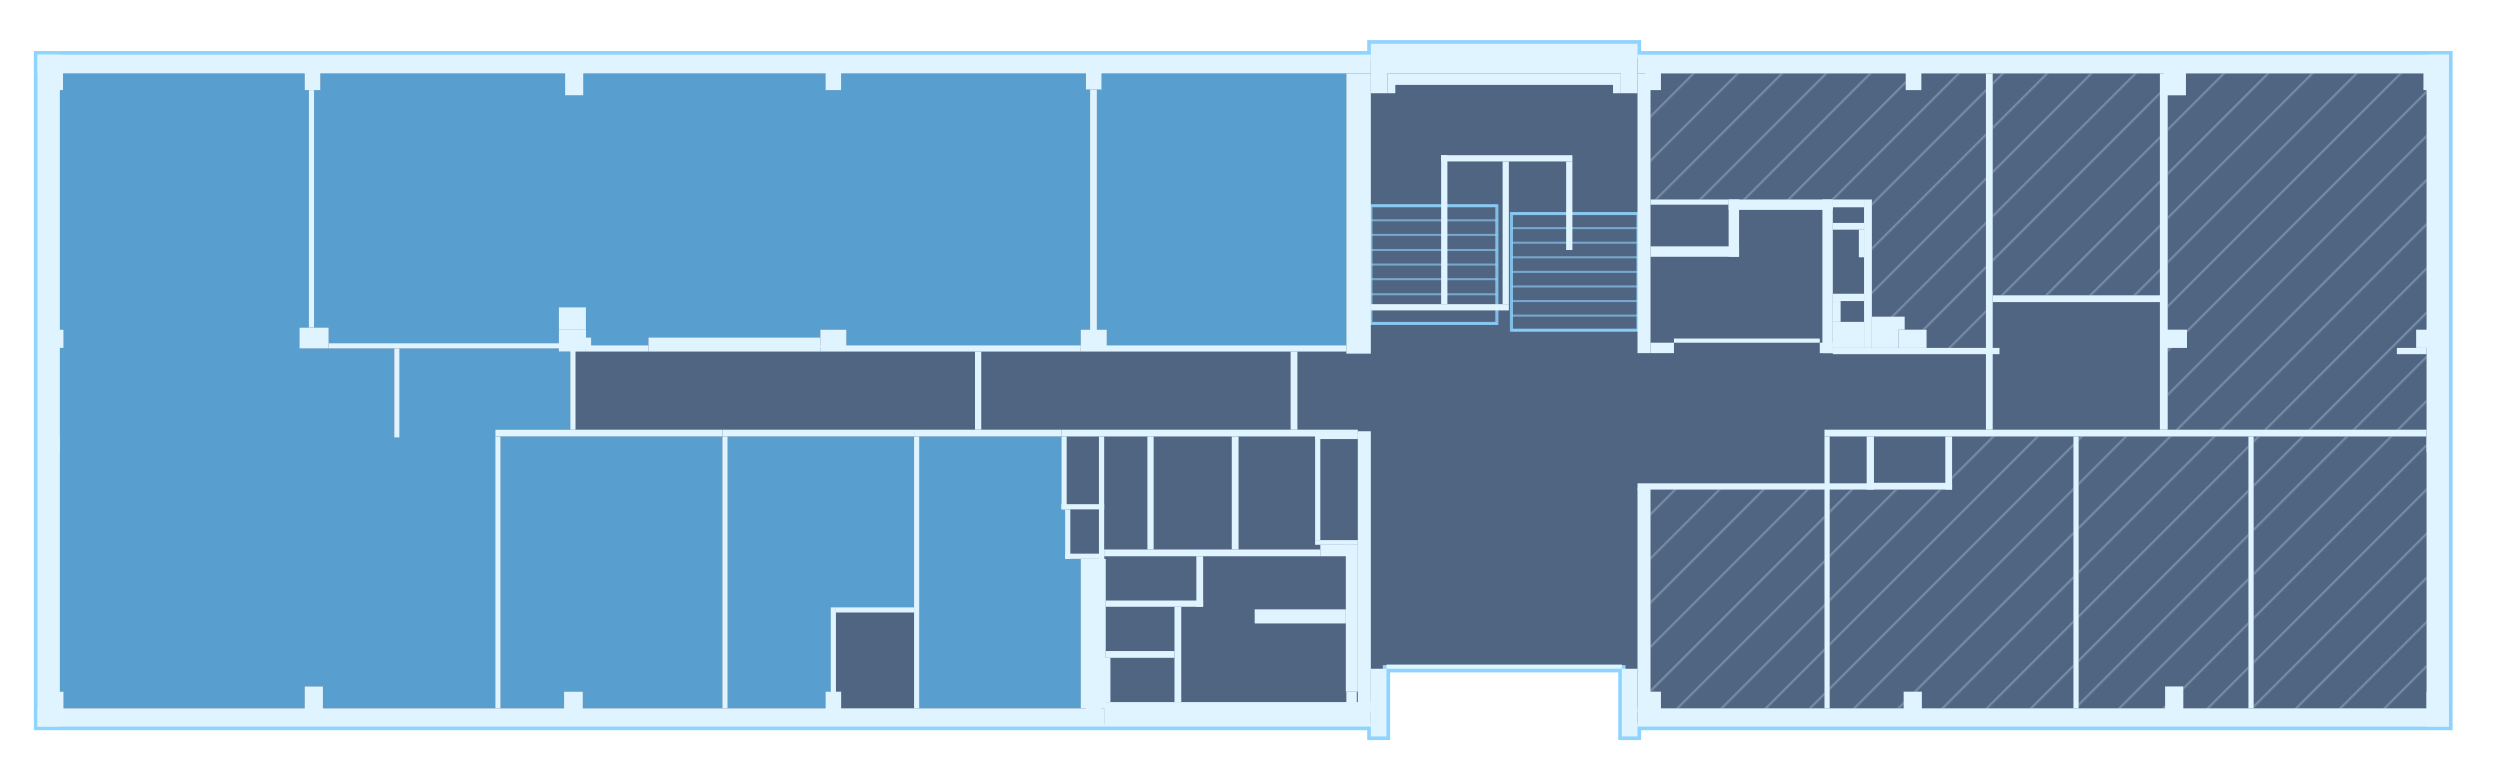
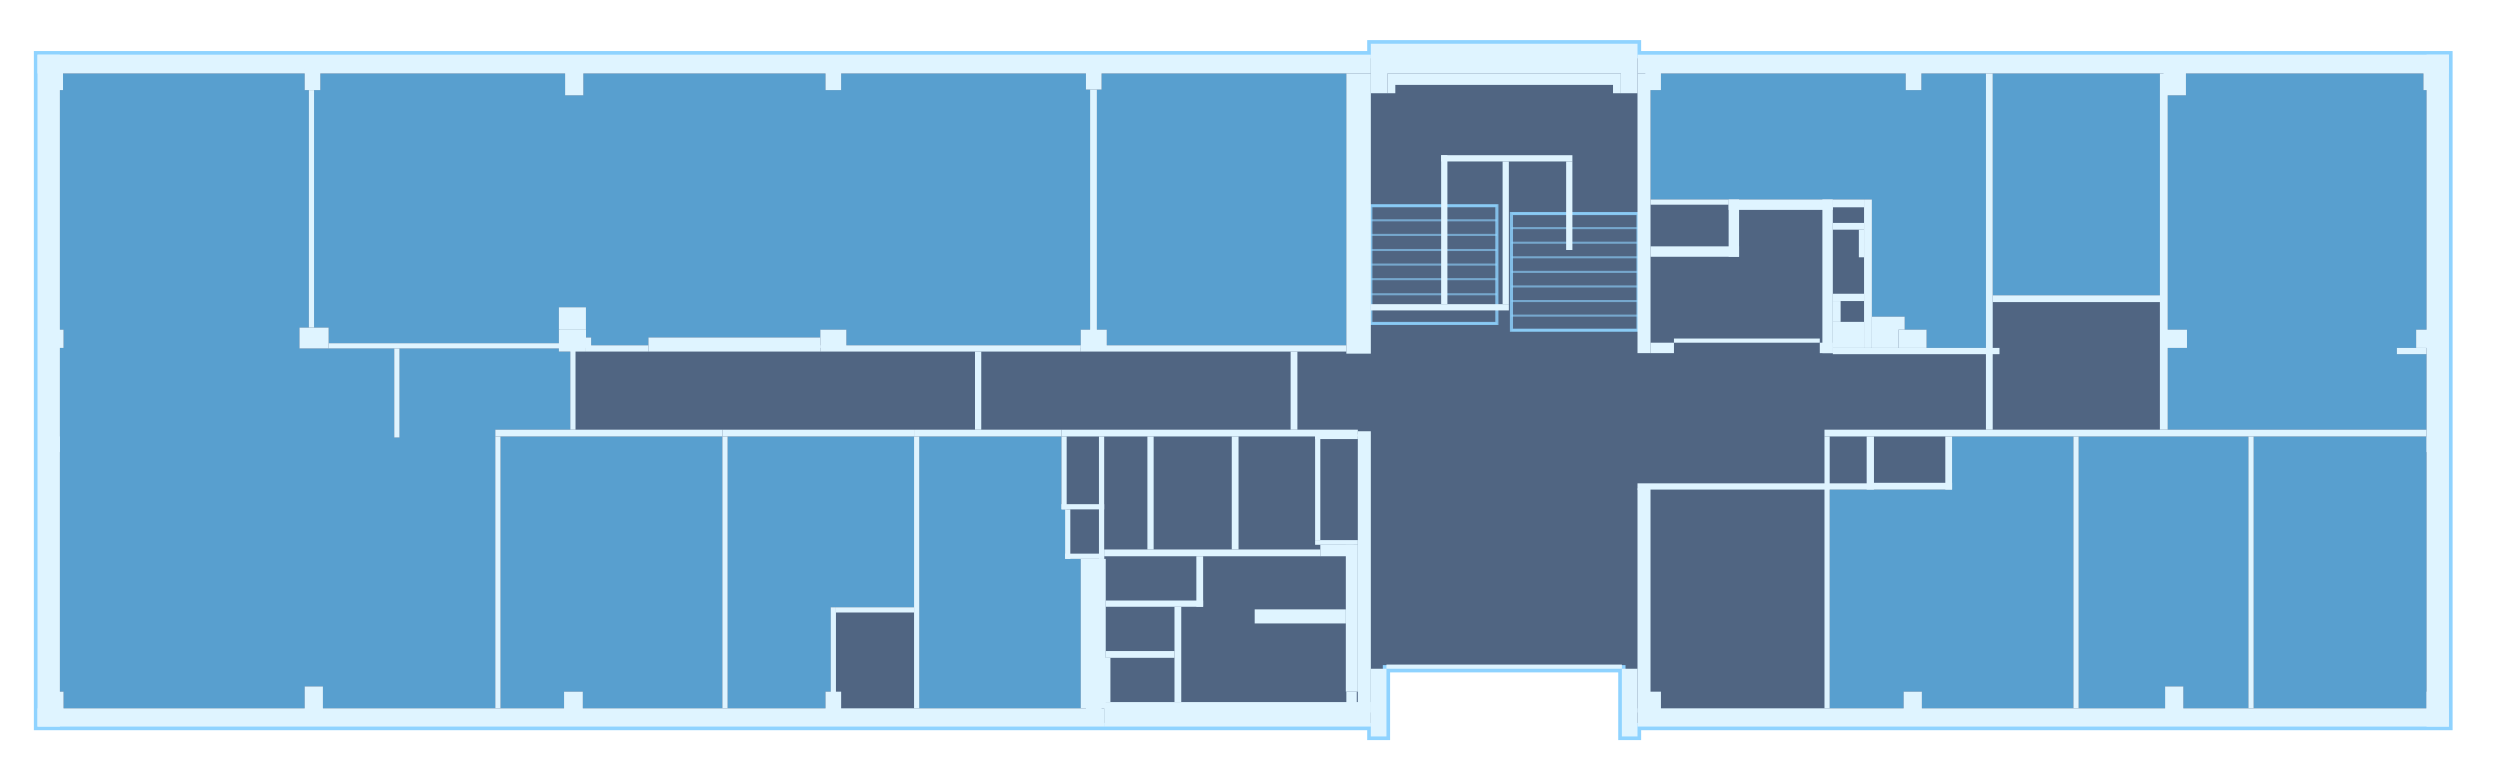
<svg xmlns="http://www.w3.org/2000/svg" viewBox="-1.0 -1.5 48.0 15.0" width="960" height="300">
  <defs>
    <pattern id="h" width="0.6" height="0.6" patternUnits="userSpaceOnUse" patternTransform="rotate(45)">
      <line x1="0" y1="0" x2="0" y2="0.6" stroke="#9fb4c8" stroke-width="0.09" stroke-opacity="0.45" />
    </pattern>
  </defs>
  <polygon points="-0.28,12.45 25.32,12.45 25.32,12.64 25.62,12.64 25.62,11.34 30.14,11.34 30.14,12.64 30.44,12.64 30.44,12.45 46.02,12.45 46.02,-0.45 30.44,-0.45 30.44,-0.66 25.32,-0.66 25.32,-0.45 -0.28,-0.45" fill="#0d2a52" fill-opacity="0.72" stroke="#8fd3ff" stroke-width="0.14" />
  <polygon points="0.21,-0.09 0.21,0.23 0.15,0.23 0.15,4.83 0.22,4.83 0.22,5.18 0.15,5.18 0.15,11.78 0.22,11.78 0.22,12.10 4.85,12.10 4.85,11.68 5.20,11.68 5.20,12.10 8.51,12.10 8.51,6.75 9.95,6.75 9.95,5.25 9.73,5.25 9.73,5.19 6.67,5.19 6.67,6.90 6.57,6.90 6.57,5.19 4.75,5.19 4.75,4.79 4.93,4.79 4.93,0.23 4.85,0.23 4.85,-0.09" fill="#5ec4ff" fill-opacity="0.62" />
  <polygon points="8.61,6.88 8.61,12.10 9.83,12.10 9.83,11.78 10.19,11.78 10.19,12.10 12.87,12.10 12.87,6.88" fill="#5ec4ff" fill-opacity="0.62" />
  <polygon points="12.97,6.88 12.97,12.10 14.85,12.10 14.85,11.78 14.95,11.78 14.95,10.16 16.55,10.16 16.55,6.88" fill="#5ec4ff" fill-opacity="0.62" />
  <polygon points="16.65,6.88 16.65,12.10 19.75,12.10 19.75,9.23 19.45,9.23 19.45,8.28 19.38,8.28 19.38,6.88" fill="#5ec4ff" fill-opacity="0.62" />
-   <polygon points="30.69,7.90 30.69,11.78 30.89,11.78 30.89,12.10 34.03,12.10 34.03,7.90" fill="url(#h)" />
-   <polygon points="34.13,7.90 34.13,12.10 35.55,12.10 35.55,11.78 35.90,11.78 35.90,12.10 38.81,12.10 38.81,6.88 36.48,6.88 36.48,7.90" fill="url(#h)" />
-   <polygon points="40.92,12.10 42.17,12.10 42.17,6.88 38.91,6.88 38.91,12.10 40.57,12.10 40.57,11.68 40.92,11.68" fill="url(#h)" />
-   <polygon points="45.59,12.10 45.59,6.88 42.27,6.88 42.27,12.10" fill="url(#h)" />
-   <polygon points="40.99,5.18 40.62,5.18 40.62,6.75 45.59,6.75 45.59,5.30 45.02,5.30 45.02,5.18 45.39,5.18 45.39,4.83 45.59,4.83 45.59,0.23 45.53,0.23 45.53,-0.09 40.97,-0.09 40.97,0.33 40.62,0.33 40.62,4.83 40.99,4.83" fill="url(#h)" />
-   <polygon points="37.26,4.17 40.47,4.17 40.47,-0.09 37.26,-0.09" fill="url(#h)" />
-   <polygon points="30.69,2.33 34.94,2.33 34.94,4.58 35.57,4.58 35.57,4.83 35.99,4.83 35.99,5.18 37.13,5.18 37.13,-0.09 35.89,-0.09 35.89,0.23 35.59,0.23 35.59,-0.09 30.89,-0.09 30.89,0.23 30.69,0.23" fill="url(#h)" />
+   <polygon points="34.13,7.90 34.13,12.10 35.55,12.10 35.55,11.78 35.90,11.78 35.90,12.10 38.81,12.10 38.81,6.88 36.48,6.88 36.48,7.90" fill="#5ec4ff" fill-opacity="0.62" />
+   <polygon points="40.92,12.10 42.17,12.10 42.17,6.88 38.91,6.88 38.91,12.10 40.57,12.10 40.57,11.68 40.92,11.68" fill="#5ec4ff" fill-opacity="0.62" />
+   <polygon points="45.59,12.10 45.59,6.88 42.27,6.88 42.27,12.10" fill="#5ec4ff" fill-opacity="0.62" />
+   <polygon points="40.99,5.18 40.62,5.18 40.62,6.75 45.59,6.75 45.59,5.30 45.02,5.30 45.02,5.18 45.39,5.18 45.39,4.83 45.59,4.83 45.59,0.23 45.53,0.23 45.53,-0.09 40.97,-0.09 40.97,0.33 40.62,0.33 40.62,4.83 40.99,4.83" fill="#5ec4ff" fill-opacity="0.62" />
+   <polygon points="37.26,4.17 40.47,4.17 40.47,-0.09 37.26,-0.09" fill="#5ec4ff" fill-opacity="0.62" />
+   <polygon points="30.69,2.33 34.94,2.33 34.94,4.58 35.57,4.58 35.57,4.83 35.99,4.83 35.99,5.18 37.13,5.18 37.13,-0.09 35.89,-0.09 35.89,0.23 35.59,0.23 35.59,-0.09 30.89,-0.09 30.89,0.23 30.69,0.23" fill="#5ec4ff" fill-opacity="0.62" />
  <polygon points="24.85,5.13 24.85,-0.09 20.15,-0.09 20.15,0.22 20.06,0.22 20.06,4.83 20.25,4.83 20.25,5.13" fill="#5ec4ff" fill-opacity="0.62" />
  <polygon points="15.25,4.83 15.25,5.13 19.75,5.13 19.75,4.83 19.93,4.83 19.93,0.22 19.85,0.22 19.85,-0.09 15.15,-0.09 15.15,0.23 14.85,0.23 14.85,-0.09 10.20,-0.09 10.20,0.33 9.85,0.33 9.85,-0.09 5.15,-0.09 5.15,0.23 5.03,0.23 5.03,4.79 5.31,4.79 5.31,5.09 9.73,5.09 9.73,4.40 10.25,4.40 10.25,4.98 10.35,4.98 10.35,5.13 11.45,5.13 11.45,4.98 14.75,4.98 14.75,4.83" fill="#5ec4ff" fill-opacity="0.62" />
  <polygon points="30.45,4.84 30.45,2.60 28.02,2.60 28.02,4.84" fill="none" stroke="#8fd3ff" stroke-width="0.06" stroke-opacity="0.8" />
  <polyline points="30.45,4.84 28.02,4.84" stroke="#8fd3ff" stroke-width="0.04" stroke-opacity="0.6" fill="none" />
  <polyline points="30.45,4.56 28.02,4.56" stroke="#8fd3ff" stroke-width="0.04" stroke-opacity="0.6" fill="none" />
  <polyline points="30.45,4.28 28.02,4.28" stroke="#8fd3ff" stroke-width="0.04" stroke-opacity="0.6" fill="none" />
  <polyline points="30.45,4.00 28.02,4.00" stroke="#8fd3ff" stroke-width="0.04" stroke-opacity="0.6" fill="none" />
  <polyline points="30.45,3.72 28.02,3.72" stroke="#8fd3ff" stroke-width="0.04" stroke-opacity="0.6" fill="none" />
  <polyline points="30.45,3.44 28.02,3.44" stroke="#8fd3ff" stroke-width="0.04" stroke-opacity="0.6" fill="none" />
  <polyline points="30.45,3.16 28.02,3.16" stroke="#8fd3ff" stroke-width="0.04" stroke-opacity="0.6" fill="none" />
  <polyline points="30.45,2.88 28.02,2.88" stroke="#8fd3ff" stroke-width="0.04" stroke-opacity="0.6" fill="none" />
  <polyline points="30.45,2.60 28.02,2.60" stroke="#8fd3ff" stroke-width="0.04" stroke-opacity="0.6" fill="none" />
  <polygon points="25.32,2.45 25.32,4.71 27.74,4.71 27.74,2.45" fill="none" stroke="#8fd3ff" stroke-width="0.06" stroke-opacity="0.8" />
  <polyline points="25.32,2.45 27.74,2.45" stroke="#8fd3ff" stroke-width="0.04" stroke-opacity="0.6" fill="none" />
  <polyline points="25.32,2.73 27.74,2.73" stroke="#8fd3ff" stroke-width="0.04" stroke-opacity="0.6" fill="none" />
  <polyline points="25.32,3.01 27.74,3.01" stroke="#8fd3ff" stroke-width="0.04" stroke-opacity="0.6" fill="none" />
  <polyline points="25.32,3.30 27.74,3.30" stroke="#8fd3ff" stroke-width="0.04" stroke-opacity="0.6" fill="none" />
  <polyline points="25.32,3.58 27.74,3.58" stroke="#8fd3ff" stroke-width="0.04" stroke-opacity="0.6" fill="none" />
  <polyline points="25.32,3.86 27.74,3.86" stroke="#8fd3ff" stroke-width="0.04" stroke-opacity="0.6" fill="none" />
  <polyline points="25.32,4.15 27.74,4.15" stroke="#8fd3ff" stroke-width="0.04" stroke-opacity="0.6" fill="none" />
  <polyline points="25.32,4.43 27.74,4.43" stroke="#8fd3ff" stroke-width="0.04" stroke-opacity="0.6" fill="none" />
  <polyline points="25.32,4.71 27.74,4.71" stroke="#8fd3ff" stroke-width="0.04" stroke-opacity="0.6" fill="none" />
  <polygon points="25.32,-0.45 -0.28,-0.45 -0.28,-0.09 25.32,-0.09" fill="#dff4ff" />
  <polygon points="25.32,-0.66 25.32,0.29 25.64,0.29 25.64,-0.09 30.12,-0.09 30.12,0.29 30.44,0.29 30.44,-0.66" fill="#dff4ff" />
  <polygon points="46.02,-0.45 30.44,-0.45 30.44,-0.09 46.02,-0.09" fill="#dff4ff" />
  <polygon points="0.15,-0.45 -0.28,-0.45 -0.28,12.45 0.15,12.45" fill="#dff4ff" />
  <polygon points="46.02,-0.45 45.59,-0.45 45.59,12.45 46.02,12.45" fill="#dff4ff" />
  <polygon points="20.20,12.10 -0.28,12.10 -0.28,12.45 20.20,12.45" fill="#dff4ff" />
  <polygon points="25.32,11.98 20.20,11.98 20.20,12.45 25.32,12.45" fill="#dff4ff" />
  <polygon points="25.62,11.34 25.32,11.34 25.32,12.64 25.62,12.64" fill="#dff4ff" />
  <polygon points="30.44,11.34 30.14,11.34 30.14,12.64 30.44,12.64" fill="#dff4ff" />
  <polygon points="46.02,12.10 30.44,12.10 30.44,12.45 46.02,12.45" fill="#dff4ff" />
  <polygon points="30.14,11.26 25.62,11.26 25.62,11.34 30.14,11.34" fill="#dff4ff" />
  <polygon points="25.32,-0.09 24.85,-0.09 24.85,5.29 25.32,5.29" fill="#dff4ff" />
  <polygon points="25.32,6.78 25.07,6.78 25.07,12.18 25.32,12.18" fill="#dff4ff" />
  <polygon points="30.69,-0.09 30.44,-0.09 30.44,5.28 30.69,5.28" fill="#dff4ff" />
  <polygon points="30.69,7.88 30.44,7.88 30.44,12.18 30.69,12.18" fill="#dff4ff" />
  <polygon points="27.97,4.34 25.32,4.34 25.32,4.46 27.97,4.46" fill="#dff4ff" />
  <polygon points="26.79,1.48 26.67,1.48 26.67,4.34 26.79,4.34" fill="#dff4ff" />
  <polygon points="29.19,1.48 26.67,1.48 26.67,1.60 29.19,1.60" fill="#dff4ff" />
  <polygon points="27.97,1.60 27.85,1.60 27.85,4.34 27.97,4.34" fill="#dff4ff" />
  <polygon points="29.19,1.60 29.07,1.60 29.07,3.30 29.19,3.30" fill="#dff4ff" />
  <polygon points="32.19,2.33 30.69,2.33 30.69,2.43 32.19,2.43" fill="#dff4ff" />
  <polygon points="32.39,2.33 32.19,2.33 32.19,3.43 32.39,3.43" fill="#dff4ff" />
  <polygon points="32.39,3.23 30.69,3.23 30.69,3.43 32.39,3.43" fill="#dff4ff" />
  <polygon points="34.19,2.33 32.19,2.33 32.19,2.53 34.19,2.53" fill="#dff4ff" />
  <polygon points="34.19,2.33 33.99,2.33 33.99,5.28 34.19,5.28" fill="#dff4ff" />
  <polygon points="31.14,5.08 30.69,5.08 30.69,5.28 31.14,5.28" fill="#dff4ff" />
  <polygon points="34.19,5.08 33.94,5.08 33.94,5.28 34.19,5.28" fill="#dff4ff" />
  <polygon points="33.94,5.00 31.14,5.00 31.14,5.08 33.94,5.08" fill="#dff4ff" />
  <polygon points="34.94,2.33 34.79,2.33 34.79,5.18 34.94,5.18" fill="#dff4ff" />
  <polygon points="34.79,2.33 34.19,2.33 34.19,2.48 34.79,2.48" fill="#dff4ff" />
  <polygon points="34.79,2.78 34.19,2.78 34.19,2.91 34.79,2.91" fill="#dff4ff" />
  <polygon points="34.79,2.91 34.69,2.91 34.69,3.44 34.79,3.44" fill="#dff4ff" />
  <polygon points="34.79,4.14 34.19,4.14 34.19,4.28 34.79,4.28" fill="#dff4ff" />
  <polygon points="34.34,4.28 34.19,4.28 34.19,4.68 34.34,4.68" fill="#dff4ff" />
  <polygon points="34.79,4.68 34.19,4.68 34.19,5.18 34.79,5.18" fill="#dff4ff" />
  <polygon points="34.94,4.58 34.94,5.18 35.45,5.18 35.45,4.83 35.57,4.83 35.57,4.58" fill="#dff4ff" />
  <polygon points="19.48,6.88 19.38,6.88 19.38,8.28 19.48,8.28" fill="#dff4ff" />
  <polygon points="20.20,6.88 20.10,6.88 20.10,9.23 20.20,9.23" fill="#dff4ff" />
  <polygon points="20.20,8.18 19.38,8.18 19.38,8.28 20.20,8.28" fill="#dff4ff" />
  <polygon points="19.55,8.28 19.45,8.28 19.45,9.23 19.55,9.23" fill="#dff4ff" />
  <polygon points="20.20,9.13 19.45,9.13 19.45,9.23 20.20,9.23" fill="#dff4ff" />
  <polygon points="20.23,9.23 19.75,9.23 19.75,12.10 20.23,12.10" fill="#dff4ff" />
  <polygon points="20.32,11.13 20.14,11.13 20.14,11.98 20.32,11.98" fill="#dff4ff" />
  <polygon points="25.07,6.84 24.25,6.84 24.25,6.93 25.07,6.93" fill="#dff4ff" />
  <polygon points="24.35,6.84 24.25,6.84 24.25,8.87 24.35,8.87" fill="#dff4ff" />
  <polygon points="25.07,8.87 24.25,8.87 24.25,8.96 25.07,8.96" fill="#dff4ff" />
  <polygon points="10.25,4.40 9.73,4.40 9.73,4.83 10.25,4.83" fill="#dff4ff" />
  <polygon points="5.03,0.23 4.93,0.23 4.93,4.79 5.03,4.79" fill="#dff4ff" />
  <polygon points="9.75,5.09 5.31,5.09 5.31,5.19 9.75,5.19" fill="#dff4ff" />
  <polygon points="6.67,5.19 6.57,5.19 6.57,6.90 6.67,6.90" fill="#dff4ff" />
  <polygon points="10.05,5.18 9.95,5.18 9.95,6.75 10.05,6.75" fill="#dff4ff" />
  <polygon points="10.25,4.98 10.25,5.25 11.45,5.25 11.45,5.13 10.35,5.13 10.35,4.98" fill="#dff4ff" />
  <polygon points="14.75,4.98 11.45,4.98 11.45,5.25 14.75,5.25" fill="#dff4ff" />
  <polygon points="19.75,5.13 14.75,5.13 14.75,5.25 19.75,5.25" fill="#dff4ff" />
  <polygon points="24.85,5.13 19.75,5.13 19.75,5.25 24.85,5.25" fill="#dff4ff" />
  <polygon points="17.84,5.25 17.72,5.25 17.72,6.75 17.84,6.75" fill="#dff4ff" />
  <polygon points="23.91,5.25 23.78,5.25 23.78,6.75 23.91,6.75" fill="#dff4ff" />
  <polygon points="12.87,6.75 8.51,6.75 8.51,6.88 12.87,6.88" fill="#dff4ff" />
  <polygon points="16.55,6.75 12.87,6.75 12.87,6.88 16.55,6.88" fill="#dff4ff" />
  <polygon points="19.38,6.75 16.55,6.75 16.55,6.88 19.38,6.88" fill="#dff4ff" />
  <polygon points="25.07,6.75 19.38,6.75 19.38,6.88 25.07,6.88" fill="#dff4ff" />
  <polygon points="8.61,6.88 8.51,6.88 8.51,12.10 8.61,12.10" fill="#dff4ff" />
  <polygon points="12.97,6.88 12.87,6.88 12.87,12.10 12.97,12.10" fill="#dff4ff" />
  <polygon points="15.05,10.16 14.95,10.16 14.95,12.10 15.05,12.10" fill="#dff4ff" />
  <polygon points="16.55,10.16 15.05,10.16 15.05,10.26 16.55,10.26" fill="#dff4ff" />
  <polygon points="16.65,6.88 16.55,6.88 16.55,12.10 16.65,12.10" fill="#dff4ff" />
  <polygon points="20.06,0.22 19.93,0.22 19.93,5.13 20.06,5.13" fill="#dff4ff" />
  <polygon points="21.15,6.88 21.03,6.88 21.03,9.05 21.15,9.05" fill="#dff4ff" />
  <polygon points="22.78,6.88 22.65,6.88 22.65,9.05 22.78,9.05" fill="#dff4ff" />
  <polygon points="24.35,9.05 20.20,9.05 20.20,9.18 24.35,9.18" fill="#dff4ff" />
  <polygon points="24.99,8.96 24.35,8.96 24.35,9.18 24.99,9.18" fill="#dff4ff" />
  <polygon points="22.10,9.18 21.97,9.18 21.97,10.15 22.10,10.15" fill="#dff4ff" />
  <polygon points="22.10,10.03 20.23,10.03 20.23,10.15 22.10,10.15" fill="#dff4ff" />
  <polygon points="21.68,10.15 21.55,10.15 21.55,11.98 21.68,11.98" fill="#dff4ff" />
  <polygon points="21.55,11.00 20.23,11.00 20.23,11.13 21.55,11.13" fill="#dff4ff" />
  <polygon points="24.84,10.20 23.09,10.20 23.09,10.47 24.84,10.47" fill="#dff4ff" />
  <polygon points="25.07,8.96 24.84,8.96 24.84,11.78 25.07,11.78" fill="#dff4ff" />
  <polygon points="37.26,-0.09 37.13,-0.09 37.13,6.75 37.26,6.75" fill="#dff4ff" />
  <polygon points="40.49,4.17 37.26,4.17 37.26,4.30 40.49,4.30" fill="#dff4ff" />
  <polygon points="40.62,-0.09 40.47,-0.09 40.47,6.75 40.62,6.75" fill="#dff4ff" />
  <polygon points="37.39,5.18 34.19,5.18 34.19,5.30 37.39,5.30" fill="#dff4ff" />
  <polygon points="45.59,6.75 34.03,6.75 34.03,6.88 45.59,6.88" fill="#dff4ff" />
  <polygon points="38.91,6.88 38.81,6.88 38.81,12.10 38.91,12.10" fill="#dff4ff" />
  <polygon points="42.27,6.88 42.17,6.88 42.17,12.10 42.27,12.10" fill="#dff4ff" />
  <polygon points="45.59,5.18 45.02,5.18 45.02,5.30 45.59,5.30" fill="#dff4ff" />
  <polygon points="34.98,7.78 30.44,7.78 30.44,7.90 34.98,7.90" fill="#dff4ff" />
  <polygon points="34.13,6.88 34.03,6.88 34.03,12.10 34.13,12.10" fill="#dff4ff" />
  <polygon points="34.98,6.88 34.84,6.88 34.84,7.90 34.98,7.90" fill="#dff4ff" />
  <polygon points="36.48,6.88 36.35,6.88 36.35,7.90 36.48,7.90" fill="#dff4ff" />
  <polygon points="36.48,7.77 34.98,7.77 34.98,7.90 36.48,7.90" fill="#dff4ff" />
  <polygon points="25.79,0.29 25.79,0.13 29.97,0.13 29.97,0.29 30.12,0.29 30.12,-0.09 25.64,-0.09 25.64,0.29" fill="#dff4ff" />
  <polygon points="10.25,4.83 9.73,4.83 9.73,5.25 10.25,5.25" fill="#dff4ff" />
  <polygon points="-0.15,-0.17 -0.15,0.23 0.21,0.23 0.21,-0.17" fill="#dff4ff" />
  <polygon points="4.85,-0.17 4.85,0.23 5.15,0.23 5.15,-0.17" fill="#dff4ff" />
  <polygon points="9.85,-0.17 9.85,0.33 10.20,0.33 10.20,-0.17" fill="#dff4ff" />
  <polygon points="14.85,-0.17 14.85,0.23 15.15,0.23 15.15,-0.17" fill="#dff4ff" />
  <polygon points="19.85,-0.17 19.85,0.22 20.15,0.22 20.15,-0.17" fill="#dff4ff" />
  <polygon points="30.59,-0.17 30.59,0.23 30.89,0.23 30.89,-0.17" fill="#dff4ff" />
  <polygon points="35.59,-0.17 35.59,0.23 35.89,0.23 35.89,-0.17" fill="#dff4ff" />
  <polygon points="40.54,-0.17 40.54,0.33 40.97,0.33 40.97,-0.17" fill="#dff4ff" />
  <polygon points="45.53,-0.17 45.53,0.23 45.89,0.23 45.89,-0.17" fill="#dff4ff" />
  <polygon points="-0.15,4.83 -0.15,5.18 0.22,5.18 0.22,4.83" fill="#dff4ff" />
  <polygon points="4.75,4.79 4.75,5.19 5.31,5.19 5.31,4.79" fill="#dff4ff" />
  <polygon points="9.75,4.83 9.75,5.18 10.25,5.18 10.25,4.83" fill="#dff4ff" />
  <polygon points="14.75,4.83 14.75,5.18 15.25,5.18 15.25,4.83" fill="#dff4ff" />
  <polygon points="19.75,4.83 19.75,5.18 20.25,5.18 20.25,4.83" fill="#dff4ff" />
  <polygon points="35.45,4.83 35.45,5.18 35.99,5.18 35.99,4.83" fill="#dff4ff" />
  <polygon points="40.49,4.83 40.49,5.18 40.99,5.18 40.99,4.83" fill="#dff4ff" />
  <polygon points="45.39,4.83 45.39,5.18 45.89,5.18 45.89,4.83" fill="#dff4ff" />
  <polygon points="-0.15,6.88 -0.15,7.18 0.15,7.18 0.15,6.88" fill="#dff4ff" />
  <polygon points="45.59,6.88 45.59,7.18 45.89,7.18 45.89,6.88" fill="#dff4ff" />
  <polygon points="-0.15,11.78 -0.15,12.18 0.22,12.18 0.22,11.78" fill="#dff4ff" />
  <polygon points="4.85,11.68 4.85,12.18 5.20,12.18 5.20,11.68" fill="#dff4ff" />
  <polygon points="9.83,11.78 9.83,12.18 10.19,12.18 10.19,11.78" fill="#dff4ff" />
  <polygon points="14.85,11.78 14.85,12.18 15.15,12.18 15.15,11.78" fill="#dff4ff" />
  <polygon points="19.85,11.78 19.85,12.18 20.15,12.18 20.15,11.78" fill="#dff4ff" />
  <polygon points="24.85,11.78 24.85,12.18 25.05,12.18 25.05,11.78" fill="#dff4ff" />
  <polygon points="30.59,11.78 30.59,12.18 30.89,12.18 30.89,11.78" fill="#dff4ff" />
  <polygon points="35.55,11.78 35.55,12.18 35.90,12.18 35.90,11.78" fill="#dff4ff" />
  <polygon points="40.57,11.68 40.57,12.18 40.92,12.18 40.92,11.68" fill="#dff4ff" />
  <polygon points="45.59,11.78 45.59,12.18 45.89,12.18 45.89,11.78" fill="#dff4ff" />
</svg>
